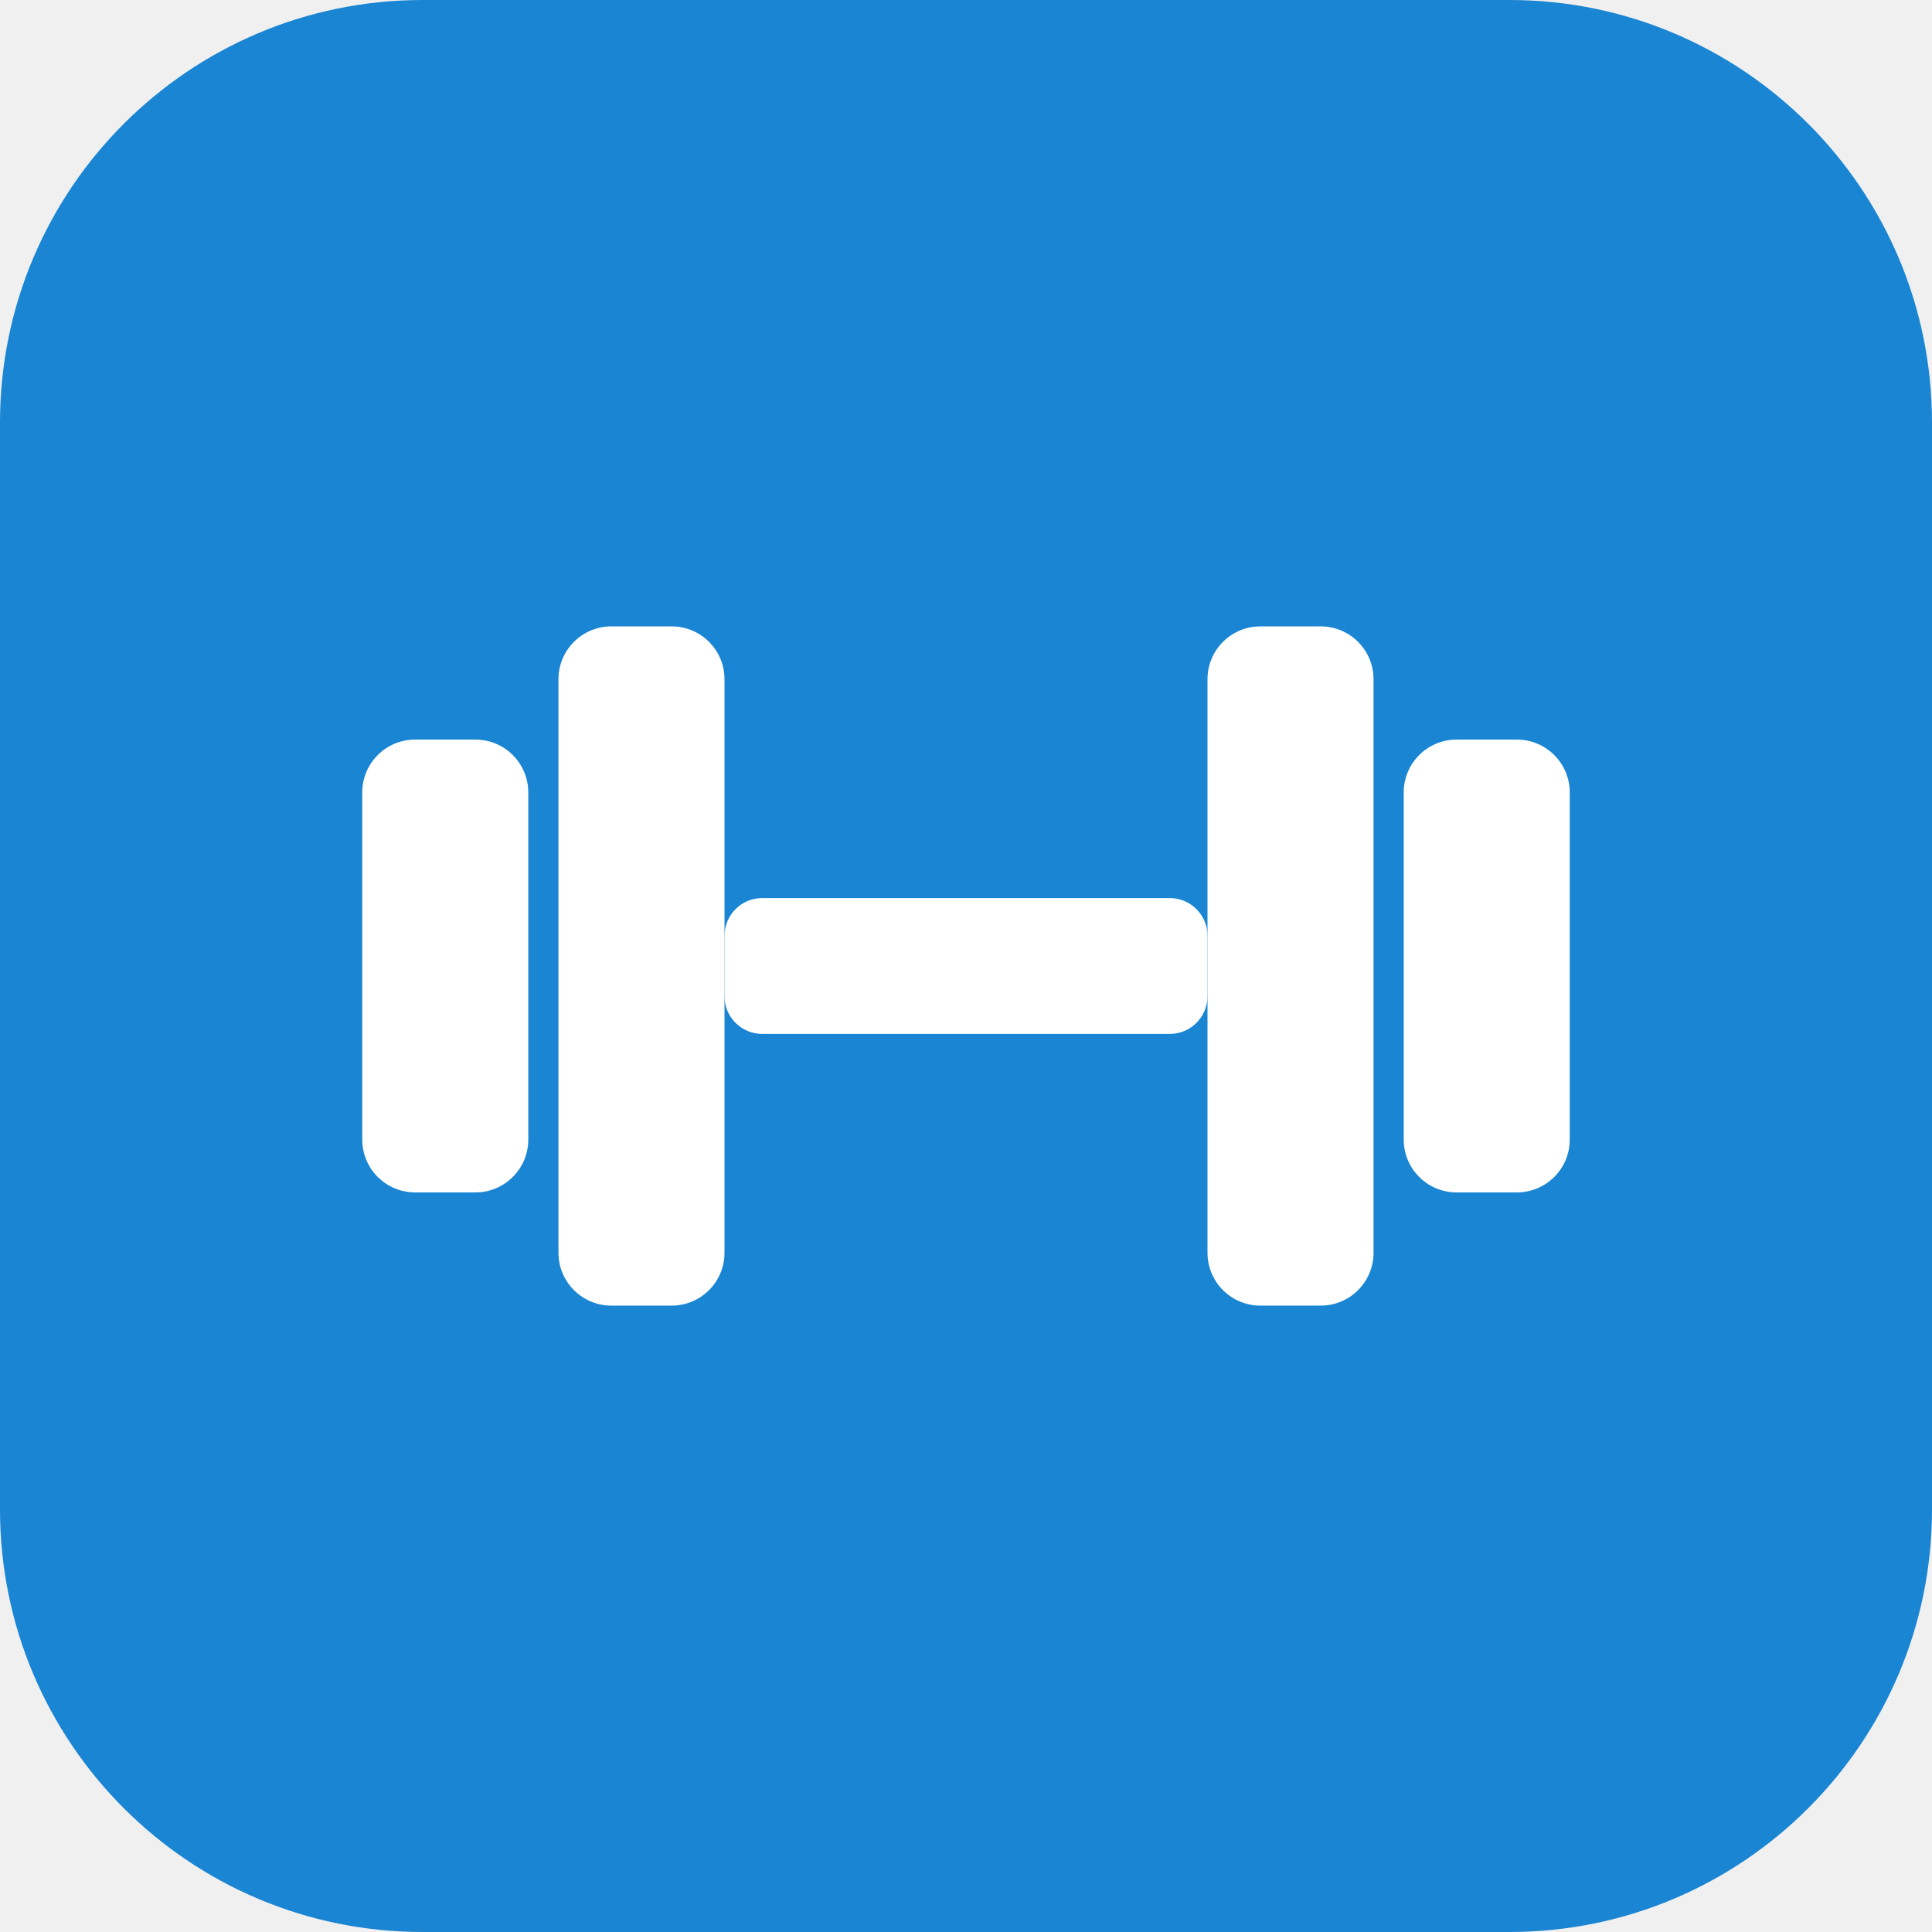
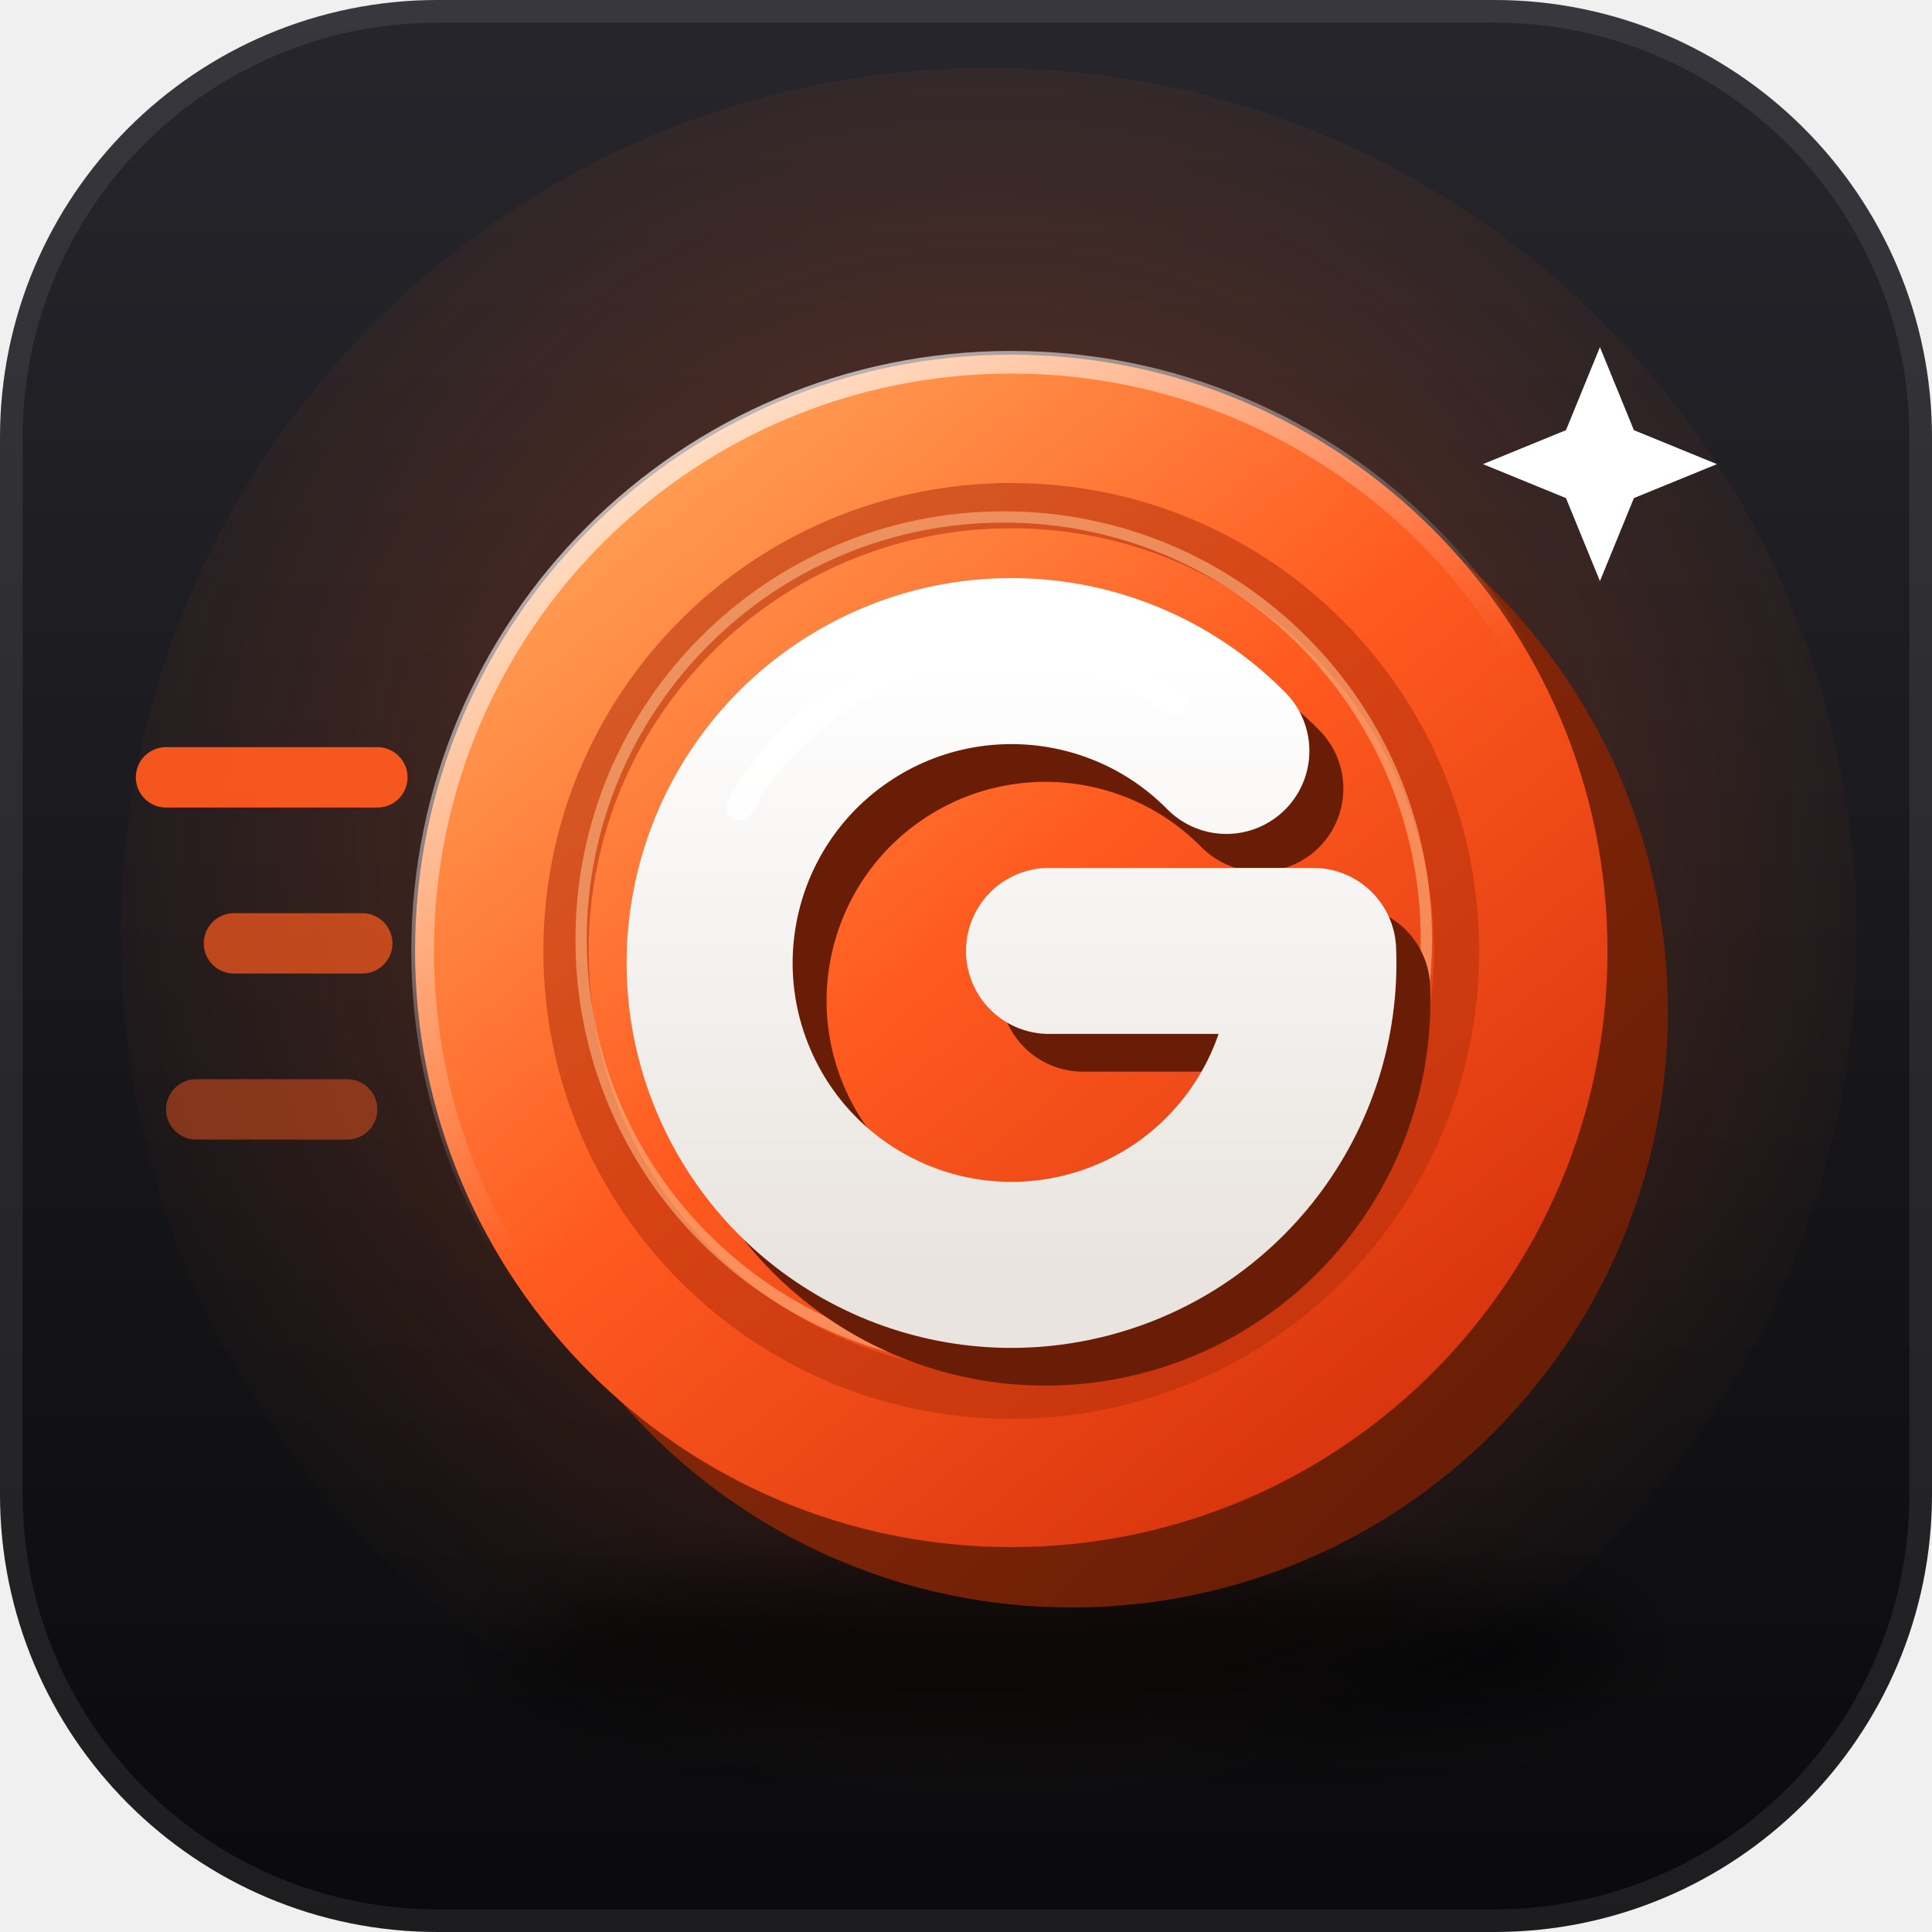
<svg xmlns="http://www.w3.org/2000/svg" viewBox="0 0 512 512">
-   <rect width="512" height="512" rx="112" fill="#1985D3" />
-   <g fill="#ffffff">
-     <rect x="96" y="196" width="44" height="120" rx="14" />
-     <rect x="148" y="166" width="44" height="180" rx="14" />
-     <rect x="320" y="166" width="44" height="180" rx="14" />
-     <rect x="372" y="196" width="44" height="120" rx="14" />
-     <rect x="192" y="238" width="128" height="36" rx="10" />
+   <defs>
+     <linearGradient id="bg" x1="0" y1="0" x2="0" y2="1">
+       <stop offset="0" stop-color="#26262c" />
+       <stop offset="1" stop-color="#0a0a0c" />
+     </linearGradient>
+     <linearGradient id="plate" x1="0.15" y1="0.1" x2="0.85" y2="0.95">
+       <stop offset="0" stop-color="#ffa257" />
+       <stop offset="0.45" stop-color="#ff5a1f" />
+       <stop offset="1" stop-color="#d4300c" />
+     </linearGradient>
+     <linearGradient id="side" x1="0" y1="0" x2="1" y2="1">
+       <stop offset="0" stop-color="#a8320c" />
+       <stop offset="1" stop-color="#5e1a05" />
+     </linearGradient>
+     <linearGradient id="rim" x1="0.2" y1="0" x2="0.8" y2="1">
+       <stop offset="0" stop-color="#ffffff" stop-opacity="0.75" />
+       <stop offset="0.5" stop-color="#ffffff" stop-opacity="0" />
+     </linearGradient>
+     <linearGradient id="letter" x1="0" y1="0" x2="0" y2="1">
+       <stop offset="0" stop-color="#ffffff" />
+       <stop offset="1" stop-color="#e9e4df" />
+     </linearGradient>
+     <radialGradient id="glow" cx="0.5" cy="0.45" r="0.55">
+       <stop offset="0" stop-color="#ff5a1f" stop-opacity="0.35" />
+       <stop offset="1" stop-color="#ff5a1f" stop-opacity="0" />
+     </radialGradient>
+     <filter id="soft" x="-20%" y="-20%" width="140%" height="140%">
+       <feGaussianBlur stdDeviation="10" />
+     </filter>
+   </defs>
+   <rect width="512" height="512" rx="116" fill="url(#bg)" />
+   <rect x="3" y="3" width="506" height="506" rx="113" fill="none" stroke="#ffffff" stroke-opacity="0.08" stroke-width="6" />
+   <circle cx="262" cy="248" r="230" fill="url(#glow)" />
+   <g stroke="#ff5a1f" stroke-linecap="round">
+     <line x1="44" y1="206" x2="100" y2="206" stroke-width="16" stroke-opacity="0.95" />
+     <line x1="62" y1="250" x2="96" y2="250" stroke-width="16" stroke-opacity="0.7" />
+     <line x1="52" y1="294" x2="92" y2="294" stroke-width="16" stroke-opacity="0.45" />
  </g>
+   <ellipse cx="282" cy="438" rx="150" ry="24" fill="#000" opacity="0.55" filter="url(#soft)" />
+   <circle cx="284" cy="268" r="158" fill="url(#side)" />
+   <circle cx="268" cy="252" r="158" fill="url(#plate)" />
+   <circle cx="268" cy="252" r="156" fill="none" stroke="url(#rim)" stroke-width="6" />
+   <circle cx="268" cy="252" r="118" fill="none" stroke="#b5300c" stroke-opacity="0.55" stroke-width="12" />
+   <circle cx="266" cy="249" r="112" fill="none" stroke="#ffc08f" stroke-opacity="0.55" stroke-width="3" />
+   <path d="M325 199 A80 80 0 1 0 348 252 L 278 252" fill="none" stroke="#6a1d06" stroke-width="44" stroke-linecap="round" stroke-linejoin="round" transform="translate(9 10)" />
+   <path d="M325 199 A80 80 0 1 0 348 252 L 278 252" fill="none" stroke="url(#letter)" stroke-width="44" stroke-linecap="round" stroke-linejoin="round" />
+   <path d="M311 186 A80 80 0 0 0 196 214" fill="none" stroke="#ffffff" stroke-width="7" stroke-linecap="round" stroke-opacity="0.9" />
+   <path d="M424 92 l9 22 22 9 -22 9 -9 22 -9 -22 -22 -9 22 -9 z" fill="#ffffff" />
</svg>
